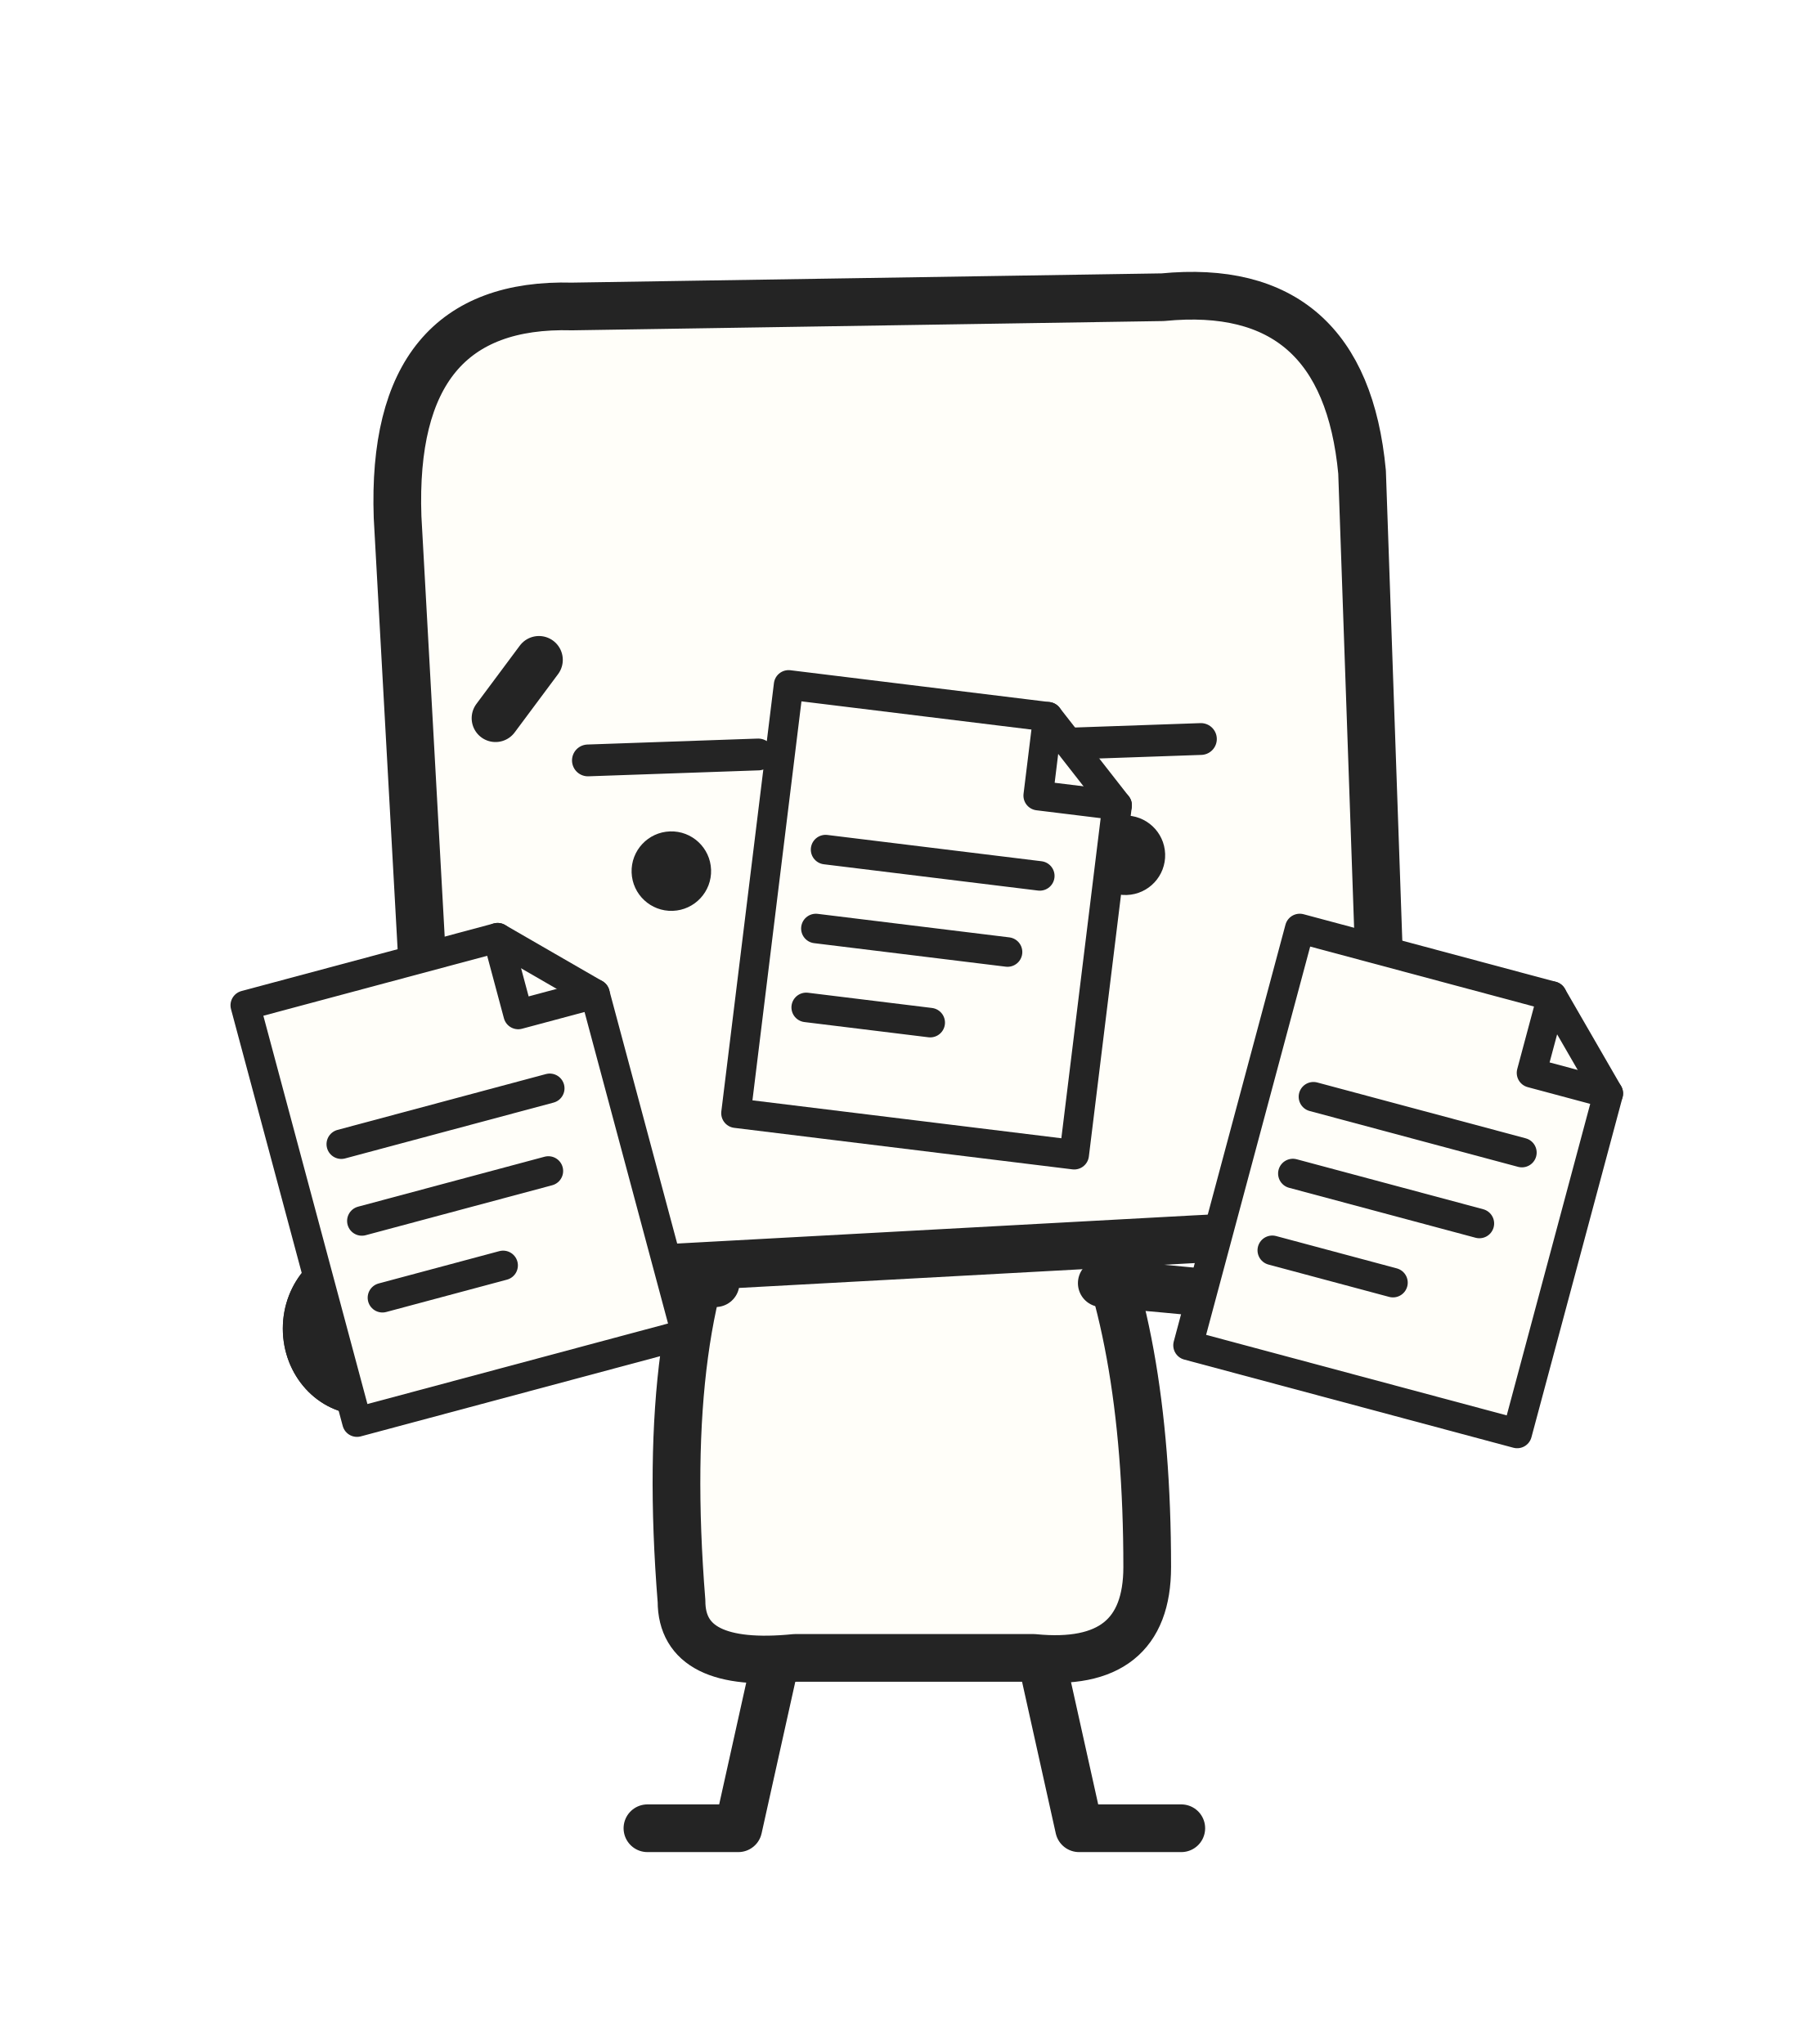
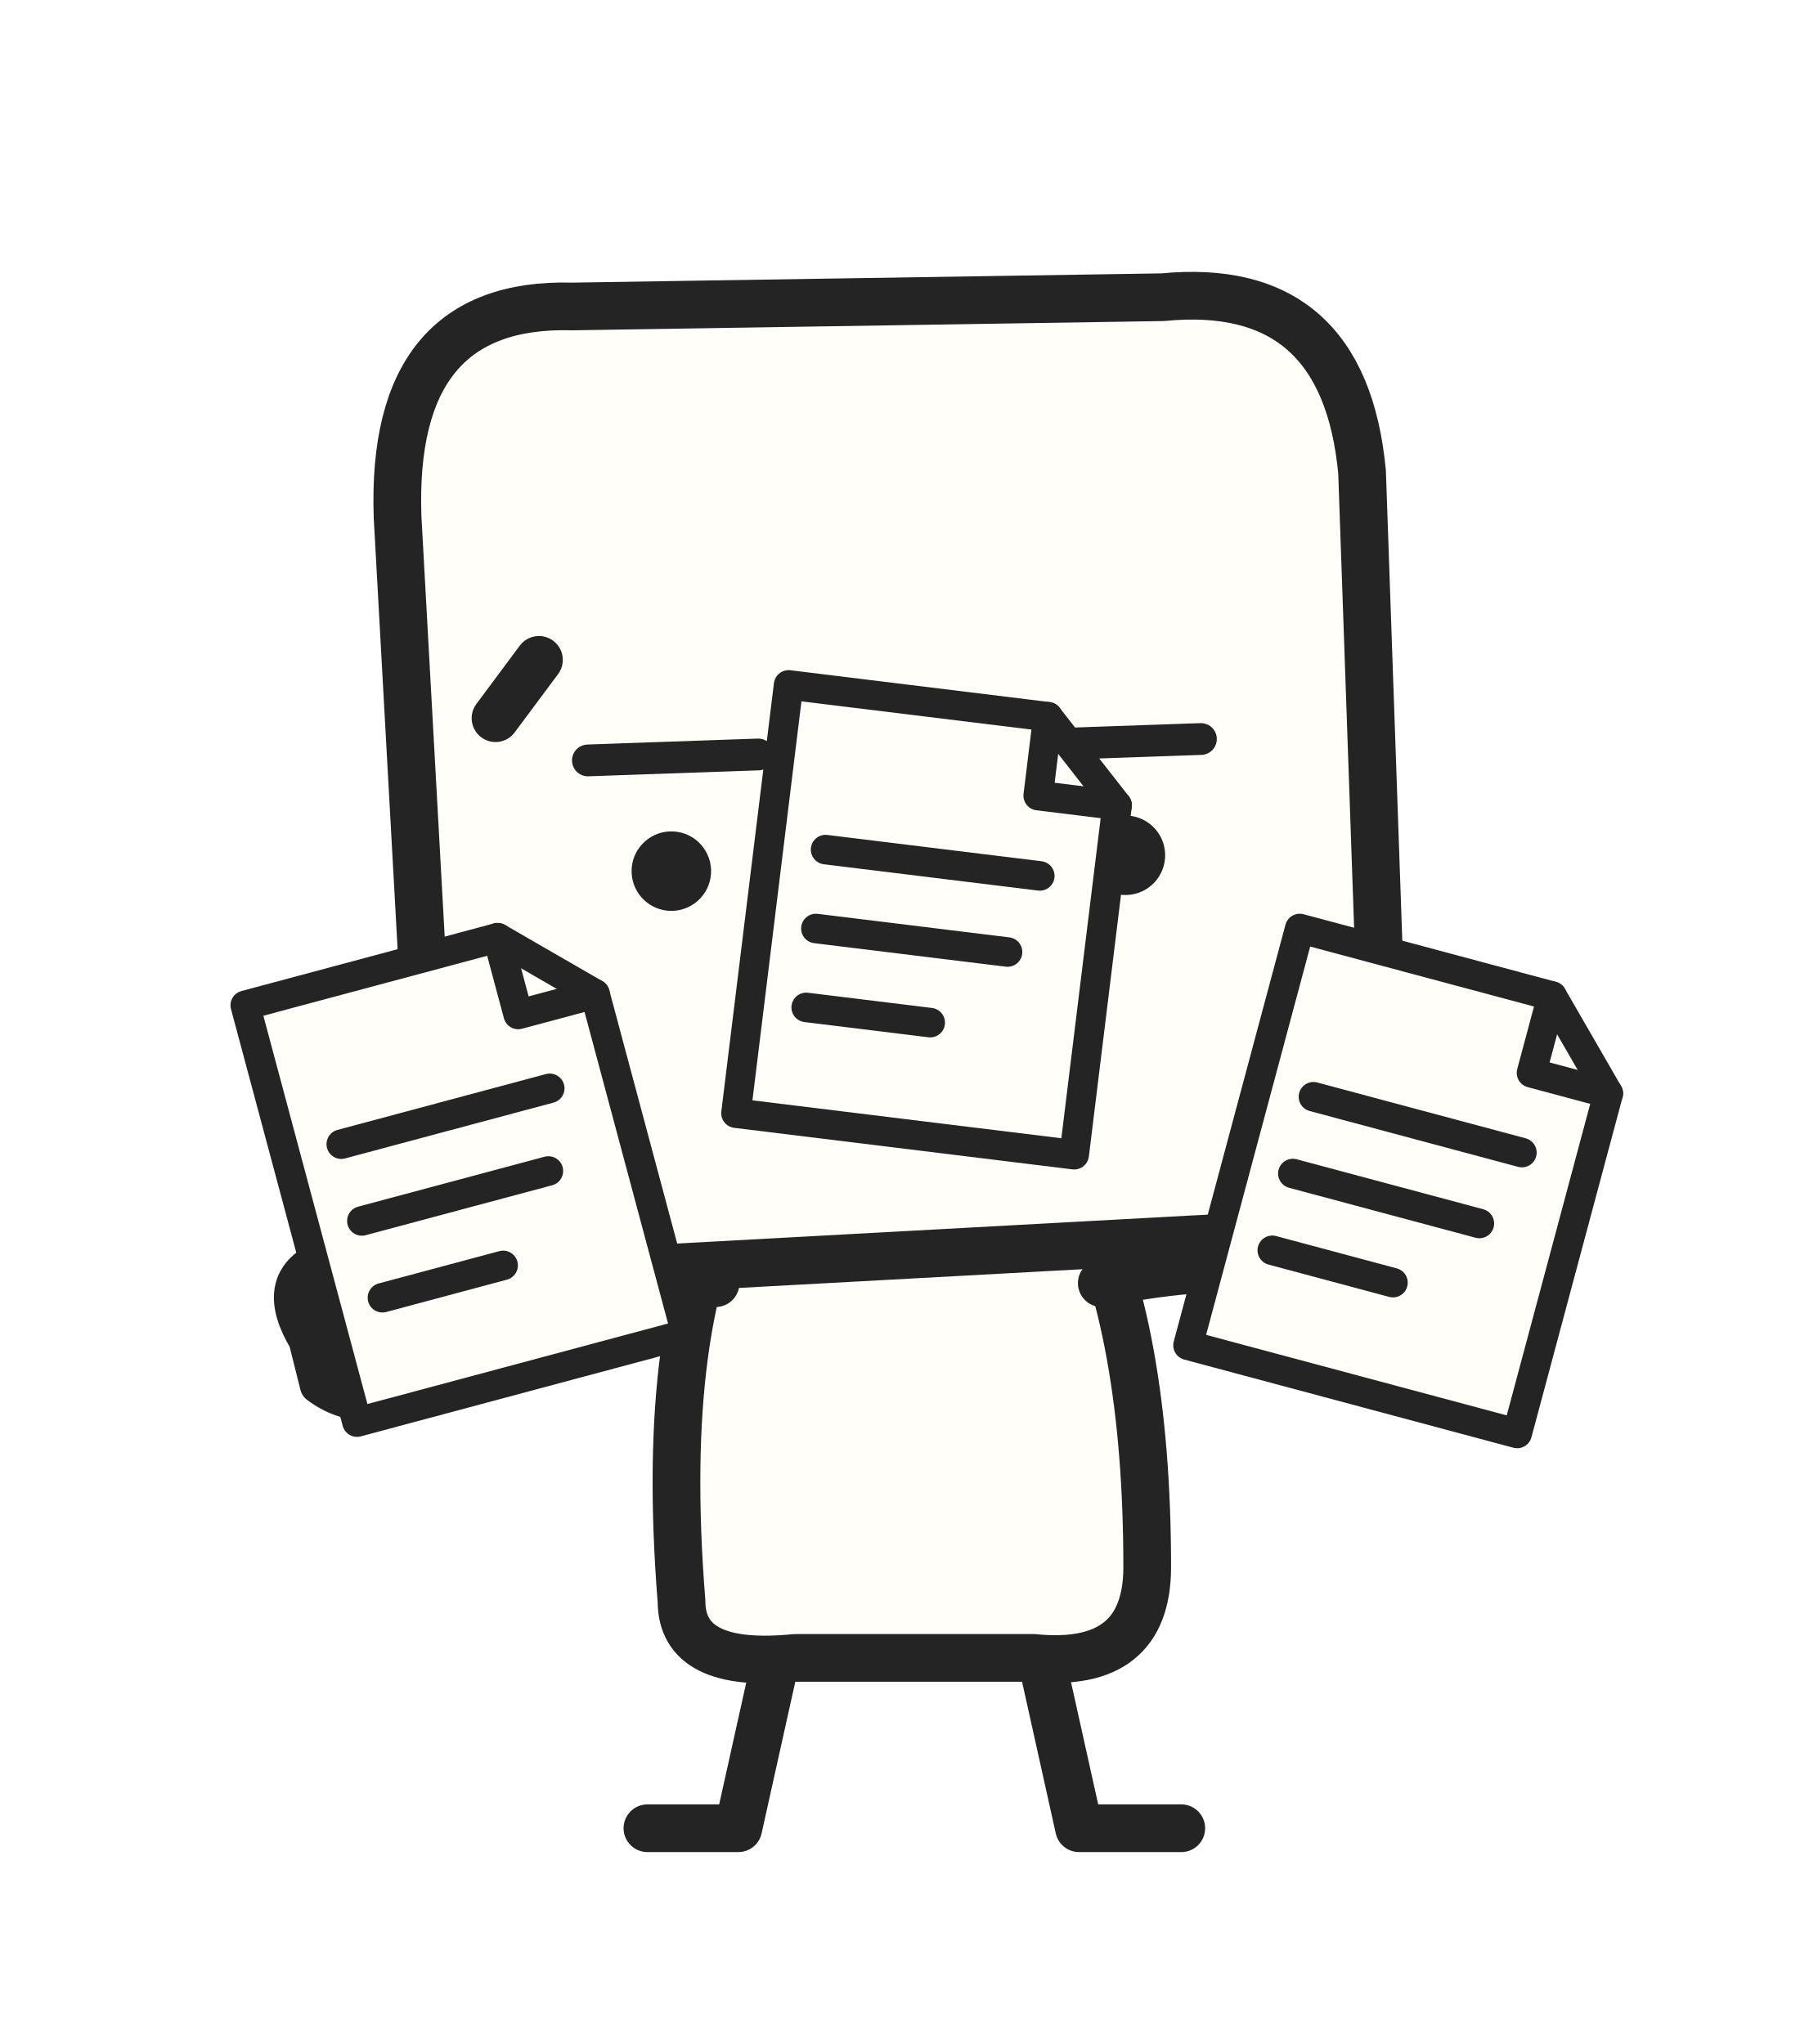
<svg xmlns="http://www.w3.org/2000/svg" viewBox="0 0 160 180" role="img" aria-labelledby="title description">
  <style>.stage-0{opacity:1;animation:beat-0 6s linear infinite}@keyframes beat-0{0%,24.99%{opacity:1}25%,99.99%{opacity:0}100%{opacity:1}}
.stage-1{opacity:0;animation:beat-1 6s linear infinite}@keyframes beat-1{0%,24.99%{opacity:0}25%,49.99%{opacity:1}50%,100%{opacity:0}}
.stage-2{opacity:0;animation:beat-2 6s linear infinite}@keyframes beat-2{0%,49.99%{opacity:0}50%,74.99%{opacity:1}75%,100%{opacity:0}}
.stage-3{opacity:0;animation:beat-3 6s linear infinite}@keyframes beat-3{0%,74.99%{opacity:0}75%,99.99%{opacity:1}100%,100%{opacity:0}}
.code-line-0{animation:code-line-0 6s linear infinite}@keyframes code-line-0{0%{scale:0 1}1%{scale:0 1}7%{scale:1 1}24.99%{scale:1 1}25%{scale:0 1}26%{scale:0 1}32%{scale:1 1}49.99%{scale:1 1}50%{scale:0 1}51%{scale:0 1}57%{scale:1 1}74.99%{scale:1 1}75%{scale:0 1}76%{scale:0 1}82%{scale:1 1}99.99%{scale:1 1}100%{scale:0 1}}
.code-line-1{animation:code-line-1 6s linear infinite}@keyframes code-line-1{0%{scale:0 1}5%{scale:0 1}11%{scale:1 1}24.99%{scale:1 1}25%{scale:0 1}30%{scale:0 1}36%{scale:1 1}49.99%{scale:1 1}50%{scale:0 1}55%{scale:0 1}61%{scale:1 1}74.99%{scale:1 1}75%{scale:0 1}80%{scale:0 1}86%{scale:1 1}99.99%{scale:1 1}100%{scale:0 1}}
.code-line-2{animation:code-line-2 6s linear infinite}@keyframes code-line-2{0%{scale:0 1}9%{scale:0 1}15%{scale:1 1}24.99%{scale:1 1}25%{scale:0 1}34%{scale:0 1}40%{scale:1 1}49.99%{scale:1 1}50%{scale:0 1}59%{scale:0 1}65%{scale:1 1}74.99%{scale:1 1}75%{scale:0 1}84%{scale:0 1}90%{scale:1 1}99.99%{scale:1 1}100%{scale:0 1}}
.code-line-3{animation:code-line-3 6s linear infinite}@keyframes code-line-3{0%{scale:0 1}13%{scale:0 1}19%{scale:1 1}24.99%{scale:1 1}25%{scale:0 1}38%{scale:0 1}44%{scale:1 1}49.99%{scale:1 1}50%{scale:0 1}63%{scale:0 1}69%{scale:1 1}74.99%{scale:1 1}75%{scale:0 1}88%{scale:0 1}94%{scale:1 1}99.99%{scale:1 1}100%{scale:0 1}}
.code-line{transform-box:view-box;transform-origin:60px 133px}
.code-cursor{animation:code-cursor 6s linear infinite}@keyframes code-cursor{0%{translate:0px 0px;opacity:1}3%{translate:10px 0px;opacity:0}6%{translate:27px 0px;opacity:1}7%{translate:0px 4px;opacity:0}10%{translate:12px 4px;opacity:1}13%{translate:25px 4px;opacity:0}14%{translate:0px 8px;opacity:1}17%{translate:16px 8px;opacity:0}20%{translate:31px 8px;opacity:1}21%{translate:0px 12px;opacity:0}24.99%{translate:27px 12px;opacity:1}25%{translate:0px 0px;opacity:1}28%{translate:10px 0px;opacity:0}31%{translate:27px 0px;opacity:1}32%{translate:0px 4px;opacity:0}35%{translate:12px 4px;opacity:1}38%{translate:25px 4px;opacity:0}39%{translate:0px 8px;opacity:1}42%{translate:16px 8px;opacity:0}45%{translate:31px 8px;opacity:1}46%{translate:0px 12px;opacity:0}49.99%{translate:27px 12px;opacity:1}50%{translate:0px 0px;opacity:1}53%{translate:10px 0px;opacity:0}56%{translate:27px 0px;opacity:1}57%{translate:0px 4px;opacity:0}60%{translate:12px 4px;opacity:1}63%{translate:25px 4px;opacity:0}64%{translate:0px 8px;opacity:1}67%{translate:16px 8px;opacity:0}70%{translate:31px 8px;opacity:1}71%{translate:0px 12px;opacity:0}74.99%{translate:27px 12px;opacity:1}75%{translate:0px 0px;opacity:1}78%{translate:10px 0px;opacity:0}81%{translate:27px 0px;opacity:1}82%{translate:0px 4px;opacity:0}85%{translate:12px 4px;opacity:1}88%{translate:25px 4px;opacity:0}89%{translate:0px 8px;opacity:1}92%{translate:16px 8px;opacity:0}95%{translate:31px 8px;opacity:1}96%{translate:0px 12px;opacity:0}99.99%{translate:27px 12px;opacity:1}100%{translate:0 0;opacity:1}}
.actor,.limb,.prop,.accent,.eyes{transform-box:view-box}
.actor{transform-origin:80px 150px;animation:act 6s ease-in-out infinite}
.prop{transform-origin:80px 136px;animation:prop-act 6s ease-in-out infinite}
.accent{animation:accent-act 6s ease-in-out infinite}
.eyes{transform-origin:80px 80px;animation:blink 6s linear infinite}
.pose-type .limb{animation:typing 6s linear infinite}.pose-type .limb-1{animation-name:typing-right}
.pose-kick .limb,.pose-flail .limb{animation:fuss 6s ease-in-out infinite}
@keyframes act{0%,25%,50%,75%,100%{translate:0 0}10%,35%,60%,85%{translate:0 -2px}20%,45%,70%,95%{translate:0 1px}}
@keyframes prop-act{0%,25%,50%,75%,100%{translate:0 0}12%,37%,62%,87%{translate:0 -2px}22%,47%,72%,97%{translate:1px 1px}}
@keyframes accent-act{0%,25%,50%,75%,100%{opacity:.7}8%,33%,58%,83%{opacity:1}18%,43%,68%,93%{opacity:.6}}
@keyframes blink{0%,18%,21%,43%,46%,68%,71%,93%,96%,100%{scale:1 1}19%,20%,44%,45%,69%,70%,94%,95%{scale:1 .12}}
@keyframes typing{0%,4%,8%,12%,16%,20%,25%,29%,33%,37%,41%,45%,50%,54%,58%,62%,66%,70%,75%,79%,83%,87%,91%,95%,100%{translate:0 0}2%,6%,10%,14%,18%,22%,27%,31%,35%,39%,43%,47%,52%,56%,60%,64%,68%,72%,77%,81%,85%,89%,93%,97%{translate:0 2px}}
@keyframes typing-right{0%,4%,8%,12%,16%,20%,25%,29%,33%,37%,41%,45%,50%,54%,58%,62%,66%,70%,75%,79%,83%,87%,91%,95%,100%{translate:0 2px}2%,6%,10%,14%,18%,22%,27%,31%,35%,39%,43%,47%,52%,56%,60%,64%,68%,72%,77%,81%,85%,89%,93%,97%{translate:0 0}}
@keyframes fuss{0%,8%,16%,25%,33%,41%,50%,58%,66%,75%,83%,91%,100%{translate:-2px 0}4%,12%,20%,29%,37%,45%,54%,62%,70%,79%,87%,95%{translate:2px -2px}}
.pose-step,.pose-side-step{animation:walking 6s linear infinite}
.pose-held,.pose-kick{transform-origin:80px 35px;animation:dangle 6s ease-in-out infinite}
.pose-flail{animation:panic 6s linear infinite}
.pose-wave .limb-1,.pose-juggle .limb{transform-origin:97px 115px;animation:waving 6s ease-in-out infinite}
.prop-broom{animation:sweeping 6s ease-in-out infinite}
.prop-papers .flying-paper{animation:paperflight 6s ease-in-out infinite}
.thrown-item{transform-box:view-box;transform-origin:80px 130px;animation:throwing 6s linear infinite}
.thrown-paper{transform-origin:31px 115px}.thrown-cup{transform-origin:129px 114px;animation-name:throw-cup}.thrown-keyboard{transform-origin:75px 138px;animation-name:throw-keyboard}
@keyframes walking{0%,12%,25%,37%,50%,62%,75%,87%,100%{translate:-4px 0;rotate:-3deg}6%,18%,31%,43%,56%,68%,81%,93%{translate:4px -6px;rotate:3deg}}
@keyframes dangle{0%,25%,50%,75%,100%{rotate:-8deg;translate:0 0}12%,37%,62%,87%{rotate:8deg;translate:0 2px}}
@keyframes panic{0%,8%,16%,25%,33%,41%,50%,58%,66%,75%,83%,91%,100%{translate:-3px 0;rotate:-4deg}4%,12%,20%,29%,37%,45%,54%,62%,70%,79%,87%,95%{translate:3px -6px;rotate:4deg}}
@keyframes waving{0%,25%,50%,75%,100%{rotate:-8deg}8%,33%,58%,83%{rotate:7deg}16%,41%,66%,91%{rotate:-4deg}}
@keyframes sweeping{0%,25%,50%,75%,100%{rotate:-9deg;translate:-4px 0}12%,37%,62%,87%{rotate:6deg;translate:3px 0}}
@keyframes paperflight{0%,25%,50%,75%,100%{translate:0 3px;rotate:-5deg}12%,37%,62%,87%{translate:0 -9px;rotate:5deg}}
@keyframes throwing{0%,49.99%{translate:29px 6px;rotate:0deg}50%{translate:29px 6px;rotate:0deg}55%{translate:9px -31px;rotate:-30deg}61%{translate:0 -14px;rotate:-75deg}68%{translate:6px 23px;rotate:-100deg}71%{translate:4px 14px;rotate:-105deg}74.99%,100%{translate:5px 23px;rotate:-110deg}}
@keyframes throw-cup{0%,49.99%,50%{translate:-29px 9px;rotate:0deg}55%{translate:-7px -27px;rotate:24deg}61%{translate:0 -13px;rotate:60deg}68%{translate:-7px 24px;rotate:83deg}71%{translate:-7px 15px;rotate:86deg}74.99%,100%{translate:-7px 24px;rotate:90deg}}
@keyframes throw-keyboard{0%,49.99%,50%{translate:0 0;rotate:0deg}55%{translate:0 -36px;rotate:13deg}61%{translate:4px -18px;rotate:22deg}68%{translate:4px 18px;rotate:30deg}71%{translate:4px 7px;rotate:32deg}74.99%,100%{translate:4px 18px;rotate:34deg}}
.typing-hand{transform-box:view-box;animation:typing 6s linear infinite}.typing-hand-1{animation-name:typing-right}
.typing-style-1 .typing-hand{animation-name:slow-typing}.typing-style-1 .typing-hand-1{animation-name:slow-typing-right}
.typing-style-2 .typing-hand{animation-name:hard-typing}.typing-style-2 .typing-hand-1{animation-name:hard-typing-right}
.typing-key{animation:keypress 6s linear infinite}.typing-key.key-1{animation-name:keypress-right}
.typing-style-1 .typing-key{animation-name:slow-keypress}.typing-style-1 .typing-key.key-1{animation-name:slow-keypress-right}
.typing-style-2 .typing-key{animation-name:hard-keypress}.typing-style-2 .typing-key.key-1{animation-name:hard-keypress-right}
@keyframes slow-typing{0%,8%,16%,25%,33%,41%,50%,58%,66%,75%,83%,91%,100%{translate:0 -2px}4%,12%,20%,29%,37%,45%,54%,62%,70%,79%,87%,95%{translate:0 1px}}
@keyframes slow-typing-right{0%,8%,16%,25%,33%,41%,50%,58%,66%,75%,83%,91%,100%{translate:0 1px}4%,12%,20%,29%,37%,45%,54%,62%,70%,79%,87%,95%{translate:0 -2px}}
@keyframes hard-typing{0%,3%,6%,9%,12%,15%,18%,21%,25%,28%,31%,34%,37%,40%,43%,46%,50%,53%,56%,59%,62%,65%,68%,71%,75%,78%,81%,84%,87%,90%,93%,96%,100%{translate:0 -2px}1.5%,4.5%,7.5%,10.5%,13.5%,16.5%,19.5%,22.5%,26.5%,29.5%,32.5%,35.5%,38.5%,41.5%,44.5%,47.5%,51.5%,54.5%,57.5%,60.5%,63.5%,66.5%,69.5%,72.5%,76.5%,79.5%,82.5%,85.5%,88.5%,91.5%,94.5%,97.5%{translate:0 1px}}
@keyframes hard-typing-right{0%,3%,6%,9%,12%,15%,18%,21%,25%,28%,31%,34%,37%,40%,43%,46%,50%,53%,56%,59%,62%,65%,68%,71%,75%,78%,81%,84%,87%,90%,93%,96%,100%{translate:0 1px}1.5%,4.5%,7.5%,10.5%,13.5%,16.5%,19.5%,22.5%,26.5%,29.5%,32.5%,35.5%,38.5%,41.5%,44.5%,47.5%,51.5%,54.5%,57.5%,60.5%,63.5%,66.5%,69.5%,72.5%,76.5%,79.5%,82.5%,85.5%,88.5%,91.5%,94.5%,97.5%{translate:0 -2px}}
@keyframes slow-keypress{0%,8%,16%,25%,33%,41%,50%,58%,66%,75%,83%,91%,100%{fill:#fffef9}4%,12%,20%,29%,37%,45%,54%,62%,70%,79%,87%,95%{fill:#aaa}}
@keyframes slow-keypress-right{0%,8%,16%,25%,33%,41%,50%,58%,66%,75%,83%,91%,100%{fill:#aaa}4%,12%,20%,29%,37%,45%,54%,62%,70%,79%,87%,95%{fill:#fffef9}}
@keyframes hard-keypress{0%,3%,6%,9%,12%,15%,18%,21%,25%,28%,31%,34%,37%,40%,43%,46%,50%,53%,56%,59%,62%,65%,68%,71%,75%,78%,81%,84%,87%,90%,93%,96%,100%{fill:#fffef9}1.5%,4.5%,7.5%,10.5%,13.5%,16.5%,19.5%,22.5%,26.5%,29.5%,32.5%,35.5%,38.5%,41.5%,44.5%,47.5%,51.5%,54.5%,57.5%,60.5%,63.5%,66.5%,69.5%,72.5%,76.5%,79.5%,82.5%,85.5%,88.5%,91.5%,94.5%,97.5%{fill:#aaa}}
@keyframes hard-keypress-right{0%,3%,6%,9%,12%,15%,18%,21%,25%,28%,31%,34%,37%,40%,43%,46%,50%,53%,56%,59%,62%,65%,68%,71%,75%,78%,81%,84%,87%,90%,93%,96%,100%{fill:#aaa}1.5%,4.5%,7.5%,10.5%,13.5%,16.5%,19.5%,22.5%,26.5%,29.5%,32.5%,35.5%,38.5%,41.5%,44.5%,47.5%,51.5%,54.5%,57.5%,60.5%,63.5%,66.5%,69.5%,72.5%,76.5%,79.5%,82.5%,85.5%,88.5%,91.5%,94.5%,97.5%{fill:#fffef9}}
@keyframes keypress{0%,4%,8%,12%,16%,20%,25%,29%,33%,37%,41%,45%,50%,54%,58%,62%,66%,70%,75%,79%,83%,87%,91%,95%,100%{fill:#fffef9}2%,6%,10%,14%,18%,22%,27%,31%,35%,39%,43%,47%,52%,56%,60%,64%,68%,72%,77%,81%,85%,89%,93%,97%{fill:#aaa}}
@keyframes keypress-right{0%,4%,8%,12%,16%,20%,25%,29%,33%,37%,41%,45%,50%,54%,58%,62%,66%,70%,75%,79%,83%,87%,91%,95%,100%{fill:#aaa}2%,6%,10%,14%,18%,22%,27%,31%,35%,39%,43%,47%,52%,56%,60%,64%,68%,72%,77%,81%,85%,89%,93%,97%{fill:#fffef9}}
+ .pose-juggle .limb-0{transform-origin:63px 115px;animation:juggle-left 6s ease-in-out infinite}
+ .pose-juggle .limb-1{transform-origin:97px 115px;animation:juggle-right 6s ease-in-out infinite;animation-delay:-1s}
+ .prop-papers .flying-paper{transform-box:view-box}
+ .prop-papers .paper-1{animation-delay:-.5s}
+ .prop-papers .paper-2{animation-delay:-1s}
+ @keyframes juggle-left{0%,25%,50%,75%,100%{rotate:-7deg}12%,37%,62%,87%{rotate:5deg}}
+ @keyframes juggle-right{0%,25%,50%,75%,100%{rotate:7deg}12%,37%,62%,87%{rotate:-5deg}}
@media(prefers-reduced-motion:reduce){*{animation:none!important}.stage{opacity:0}.stage-0{opacity:1}}
</style>
  <g fill="#fffef9" stroke="#242424" stroke-width="4.2" stroke-linejoin="round" stroke-linecap="round" id="body-js">
    <g class="stage stage-0" aria-label="准备">
      <g class="actor pose-juggle" transform="translate(0 -2)">
        <path d="M69 145 L65 163 L57 163 M91 145 L95 163 L104 163" fill="none" />
        <path d="M65 106 Q58 118 60 143 Q60 149 70 148 L91 148 Q101 149 101 140 Q101 119 95 107 Z" />
-         <g class="limb limb-0">
-           <path d="M63 115 Q39.5 117 32 119" fill="none" />
-           <ellipse cx="32" cy="119" rx="5" ry="5.5" />
-         </g>
-         <g class="limb limb-1">
-           <path d="M97 115 Q120.5 117 128 119" fill="none" />
-           <ellipse cx="128" cy="119" rx="5" ry="5.5" />
-         </g>
        <g class="head-pose" transform=" rotate(-2 80 104)">
          <path d="M53 28 Q37 27 37 46 L38 95 Q37 113 54 113 L105 112 Q123 112 122 94 L122 45 Q121 28 105 29 Z" />
          <g id="eyes-js" class="eyes">
            <circle cx="60" cy="78" r="3.5" fill="#242424" stroke="none" />
            <circle cx="100" cy="78" r="3.5" fill="#242424" stroke="none" />
          </g>
          <g stroke-width="2.8">
            <path d="M53 68 H68 M92 68 H107" fill="none" />
          </g>
          <g stroke-width="3">
            <path d="M76 101 H84" fill="none" />
          </g>
          <path d="M45 64 L49 59" fill="none" />
        </g>
-         <ellipse cx="32" cy="119" rx="5" ry="5.5" />
-         <ellipse cx="128" cy="119" rx="5" ry="5.5" />
+         <g class="limb limb-0">
+           <path d="M63 115 Q45 111 32 119" fill="none" />
+           <g class="juggle-hand" transform="translate(32 119) scale(1 1)" stroke-width="3.2">
+             <path d="M-5 1 Q-8 -4 -4 -6 Q-1 -7 0 -3 Q3 -6 6 -3 Q9 1 5 5 Q0 8 -4 5 Z" />
+             <g stroke-width="1.6">
+               <path d="M-2 2 Q1 0 4 2" fill="none" />
+             </g>
+           </g>
+         </g>
+         <g class="limb limb-1">
+           <path d="M97 115 Q116 111 128 119" fill="none" />
+           <g class="juggle-hand" transform="translate(128 119) scale(-1 1)" stroke-width="3.2">
+             <path d="M-5 1 Q-8 -4 -4 -6 Q-1 -7 0 -3 Q3 -6 6 -3 Q9 1 5 5 Q0 8 -4 5 Z" />
+             <g stroke-width="1.6">
+               <path d="M-2 2 Q1 0 4 2" fill="none" />
+             </g>
+           </g>
+         </g>
      </g>
      <g class="prop prop-papers" transform="  rotate(0 80 136)">
-         <g class="flying-paper" transform="rotate(-15 41 103)" stroke-width="2.6">
-           <path d="M26 84 H49 L56 91 V122 H26 Z" />
-           <path d="M49 84 V91 H56 M31 98 H50 M31 105 H48 M31 112 H42" fill="none" />
-         </g>
-         <g class="flying-paper" transform="rotate(7 82 81)" stroke-width="2.6">
-           <path d="M67 62 H90 L97 69 V100 H67 Z" />
-           <path d="M90 62 V69 H97 M72 76 H91 M72 83 H89 M72 90 H83" fill="none" />
-         </g>
-         <g class="flying-paper" transform="rotate(15 124 104)" stroke-width="2.6">
-           <path d="M109 85 H132 L139 92 V123 H109 Z" />
-           <path d="M132 85 V92 H139 M114 99 H133 M114 106 H131 M114 113 H125" fill="none" />
+         <g class="flying-paper paper-0" style="transform-origin:41px 103px" stroke-width="2.6">
+           <g transform="rotate(-15 41 103)">
+             <path d="M26 84 H49 L56 91 V122 H26 Z" />
+             <path d="M49 84 V91 H56 M31 98 H50 M31 105 H48 M31 112 H42" fill="none" />
+           </g>
+         </g>
+         <g class="flying-paper paper-1" style="transform-origin:82px 81px" stroke-width="2.6">
+           <g transform="rotate(7 82 81)">
+             <path d="M67 62 H90 L97 69 V100 H67 Z" />
+             <path d="M90 62 V69 H97 M72 76 H91 M72 83 H89 M72 90 H83" fill="none" />
+           </g>
+         </g>
+         <g class="flying-paper paper-2" style="transform-origin:124px 104px" stroke-width="2.6">
+           <g transform="rotate(15 124 104)">
+             <path d="M109 85 H132 L139 92 V123 H109 Z" />
+             <path d="M132 85 V92 H139 M114 99 H133 M114 106 H131 M114 113 H125" fill="none" />
+           </g>
        </g>
      </g>
      <g class="accent accent-one" stroke-width="2.6" />
    </g>
    <g class="stage stage-1" aria-label="努力">
      <g class="actor pose-juggle" transform="translate(0 -2)">
        <path d="M69 145 L65 163 L57 163 M91 145 L95 163 L104 163" fill="none" />
        <path d="M65 106 Q58 118 60 143 Q60 149 70 148 L91 148 Q101 149 101 140 Q101 119 95 107 Z" />
-         <g class="limb limb-0">
-           <path d="M63 115 Q39.5 117 32 119" fill="none" />
-           <ellipse cx="32" cy="119" rx="5" ry="5.5" />
-         </g>
-         <g class="limb limb-1">
-           <path d="M97 115 Q120.5 117 128 119" fill="none" />
-           <ellipse cx="128" cy="119" rx="5" ry="5.5" />
-         </g>
        <g class="head-pose" transform=" rotate(0 80 104)">
          <path d="M53 28 Q37 27 37 46 L38 95 Q37 113 54 113 L105 112 Q123 112 122 94 L122 45 Q121 28 105 29 Z" />
          <g class="eyes">
            <circle cx="60" cy="78" r="3.5" fill="#242424" stroke="none" />
            <circle cx="100" cy="78" r="3.5" fill="#242424" stroke="none" />
          </g>
          <g stroke-width="2.8">
            <path d="M51 66 L69 72 M91 72 L109 66" fill="none" />
          </g>
          <g stroke-width="3">
            <path d="M73 102 L79 99 L86 102" fill="none" />
          </g>
          <path d="M45 64 L49 59" fill="none" />
        </g>
-         <ellipse cx="32" cy="119" rx="5" ry="5.5" />
-         <ellipse cx="128" cy="119" rx="5" ry="5.5" />
+         <g class="limb limb-0">
+           <path d="M63 115 Q45 111 32 119" fill="none" />
+           <g class="juggle-hand" transform="translate(32 119) scale(1 1)" stroke-width="3.2">
+             <path d="M-5 1 Q-8 -4 -4 -6 Q-1 -7 0 -3 Q3 -6 6 -3 Q9 1 5 5 Q0 8 -4 5 Z" />
+             <g stroke-width="1.6">
+               <path d="M-2 2 Q1 0 4 2" fill="none" />
+             </g>
+           </g>
+         </g>
+         <g class="limb limb-1">
+           <path d="M97 115 Q116 111 128 119" fill="none" />
+           <g class="juggle-hand" transform="translate(128 119) scale(-1 1)" stroke-width="3.2">
+             <path d="M-5 1 Q-8 -4 -4 -6 Q-1 -7 0 -3 Q3 -6 6 -3 Q9 1 5 5 Q0 8 -4 5 Z" />
+             <g stroke-width="1.6">
+               <path d="M-2 2 Q1 0 4 2" fill="none" />
+             </g>
+           </g>
+         </g>
      </g>
      <g class="prop prop-papers" transform="  rotate(0 80 136)">
-         <g class="flying-paper" transform="rotate(-15 41 103)" stroke-width="2.6">
-           <path d="M26 84 H49 L56 91 V122 H26 Z" />
-           <path d="M49 84 V91 H56 M31 98 H50 M31 105 H48 M31 112 H42" fill="none" />
-         </g>
-         <g class="flying-paper" transform="rotate(7 82 81)" stroke-width="2.6">
-           <path d="M67 62 H90 L97 69 V100 H67 Z" />
-           <path d="M90 62 V69 H97 M72 76 H91 M72 83 H89 M72 90 H83" fill="none" />
-         </g>
-         <g class="flying-paper" transform="rotate(15 124 104)" stroke-width="2.6">
-           <path d="M109 85 H132 L139 92 V123 H109 Z" />
-           <path d="M132 85 V92 H139 M114 99 H133 M114 106 H131 M114 113 H125" fill="none" />
+         <g class="flying-paper paper-0" style="transform-origin:41px 103px" stroke-width="2.6">
+           <g transform="rotate(-15 41 103)">
+             <path d="M26 84 H49 L56 91 V122 H26 Z" />
+             <path d="M49 84 V91 H56 M31 98 H50 M31 105 H48 M31 112 H42" fill="none" />
+           </g>
+         </g>
+         <g class="flying-paper paper-1" style="transform-origin:82px 81px" stroke-width="2.6">
+           <g transform="rotate(7 82 81)">
+             <path d="M67 62 H90 L97 69 V100 H67 Z" />
+             <path d="M90 62 V69 H97 M72 76 H91 M72 83 H89 M72 90 H83" fill="none" />
+           </g>
+         </g>
+         <g class="flying-paper paper-2" style="transform-origin:124px 104px" stroke-width="2.6">
+           <g transform="rotate(15 124 104)">
+             <path d="M109 85 H132 L139 92 V123 H109 Z" />
+             <path d="M132 85 V92 H139 M114 99 H133 M114 106 H131 M114 113 H125" fill="none" />
+           </g>
        </g>
      </g>
      <g class="accent accent-two" stroke-width="2.6" />
    </g>
    <g class="stage stage-2" aria-label="意外">
      <g class="actor pose-juggle" transform="translate(0 -2)">
        <path d="M69 145 L65 163 L57 163 M91 145 L95 163 L104 163" fill="none" />
        <path d="M65 106 Q58 118 60 143 Q60 149 70 148 L91 148 Q101 149 101 140 Q101 119 95 107 Z" />
-         <g class="limb limb-0">
-           <path d="M63 115 Q39.5 117 32 119" fill="none" />
-           <ellipse cx="32" cy="119" rx="5" ry="5.5" />
-         </g>
-         <g class="limb limb-1">
-           <path d="M97 115 Q120.5 117 128 119" fill="none" />
-           <ellipse cx="128" cy="119" rx="5" ry="5.5" />
-         </g>
        <g class="head-pose" transform=" rotate(2 80 104)">
          <path d="M53 28 Q37 27 37 46 L38 95 Q37 113 54 113 L105 112 Q123 112 122 94 L122 45 Q121 28 105 29 Z" />
          <g class="eyes">
            <circle cx="60" cy="78" r="3.5" fill="#242424" stroke="none" />
            <circle cx="100" cy="78" r="3.5" fill="#242424" stroke="none" />
          </g>
          <g stroke-width="2.8">
            <path d="M52 69 L67 64 M94 64 L108 69" fill="none" />
          </g>
          <g stroke-width="3">
            <path d="M73 103 Q80 96 87 103" fill="none" />
          </g>
          <path d="M45 64 L49 59" fill="none" />
          <path d="M119 84 Q130 97 123 99 Q116 99 119 84 Z" stroke-width="2.3" />
        </g>
-         <ellipse cx="32" cy="119" rx="5" ry="5.5" />
-         <ellipse cx="128" cy="119" rx="5" ry="5.5" />
+         <g class="limb limb-0">
+           <path d="M63 115 Q45 111 32 119" fill="none" />
+           <g class="juggle-hand" transform="translate(32 119) scale(1 1)" stroke-width="3.2">
+             <path d="M-5 1 Q-8 -4 -4 -6 Q-1 -7 0 -3 Q3 -6 6 -3 Q9 1 5 5 Q0 8 -4 5 Z" />
+             <g stroke-width="1.6">
+               <path d="M-2 2 Q1 0 4 2" fill="none" />
+             </g>
+           </g>
+         </g>
+         <g class="limb limb-1">
+           <path d="M97 115 Q116 111 128 119" fill="none" />
+           <g class="juggle-hand" transform="translate(128 119) scale(-1 1)" stroke-width="3.2">
+             <path d="M-5 1 Q-8 -4 -4 -6 Q-1 -7 0 -3 Q3 -6 6 -3 Q9 1 5 5 Q0 8 -4 5 Z" />
+             <g stroke-width="1.6">
+               <path d="M-2 2 Q1 0 4 2" fill="none" />
+             </g>
+           </g>
+         </g>
      </g>
      <g class="prop prop-papers" transform="  rotate(0 80 136)">
-         <g class="flying-paper" transform="rotate(-15 41 103)" stroke-width="2.6">
-           <path d="M26 84 H49 L56 91 V122 H26 Z" />
-           <path d="M49 84 V91 H56 M31 98 H50 M31 105 H48 M31 112 H42" fill="none" />
-         </g>
-         <g class="flying-paper" transform="rotate(7 82 81)" stroke-width="2.6">
-           <path d="M67 62 H90 L97 69 V100 H67 Z" />
-           <path d="M90 62 V69 H97 M72 76 H91 M72 83 H89 M72 90 H83" fill="none" />
-         </g>
-         <g class="flying-paper" transform="rotate(15 124 104)" stroke-width="2.6">
-           <path d="M109 85 H132 L139 92 V123 H109 Z" />
-           <path d="M132 85 V92 H139 M114 99 H133 M114 106 H131 M114 113 H125" fill="none" />
+         <g class="flying-paper paper-0" style="transform-origin:41px 103px" stroke-width="2.6">
+           <g transform="rotate(-15 41 103)">
+             <path d="M26 84 H49 L56 91 V122 H26 Z" />
+             <path d="M49 84 V91 H56 M31 98 H50 M31 105 H48 M31 112 H42" fill="none" />
+           </g>
+         </g>
+         <g class="flying-paper paper-1" style="transform-origin:82px 81px" stroke-width="2.6">
+           <g transform="rotate(7 82 81)">
+             <path d="M67 62 H90 L97 69 V100 H67 Z" />
+             <path d="M90 62 V69 H97 M72 76 H91 M72 83 H89 M72 90 H83" fill="none" />
+           </g>
+         </g>
+         <g class="flying-paper paper-2" style="transform-origin:124px 104px" stroke-width="2.6">
+           <g transform="rotate(15 124 104)">
+             <path d="M109 85 H132 L139 92 V123 H109 Z" />
+             <path d="M132 85 V92 H139 M114 99 H133 M114 106 H131 M114 113 H125" fill="none" />
+           </g>
        </g>
      </g>
      <g class="accent accent-three" stroke-width="2.6" />
    </g>
    <g class="stage stage-3" aria-label="收场">
      <g class="actor pose-juggle" transform="translate(0 -2)">
        <path d="M69 145 L65 163 L57 163 M91 145 L95 163 L104 163" fill="none" />
        <path d="M65 106 Q58 118 60 143 Q60 149 70 148 L91 148 Q101 149 101 140 Q101 119 95 107 Z" />
-         <g class="limb limb-0">
-           <path d="M63 115 Q39.5 117 32 119" fill="none" />
-           <ellipse cx="32" cy="119" rx="5" ry="5.5" />
-         </g>
-         <g class="limb limb-1">
-           <path d="M97 115 Q120.5 117 128 119" fill="none" />
-           <ellipse cx="128" cy="119" rx="5" ry="5.5" />
-         </g>
        <g class="head-pose" transform=" rotate(-1 80 104)">
          <path d="M53 28 Q37 27 37 46 L38 95 Q37 113 54 113 L105 112 Q123 112 122 94 L122 45 Q121 28 105 29 Z" />
          <g class="eyes">
            <circle cx="60" cy="78" r="3.5" fill="#242424" stroke="none" />
            <circle cx="100" cy="78" r="3.5" fill="#242424" stroke="none" />
          </g>
          <g stroke-width="2.8">
            <path d="M53 68 H68 M92 68 H107" fill="none" />
          </g>
          <g stroke-width="3">
            <path d="M76 101 H84" fill="none" />
          </g>
          <path d="M45 64 L49 59" fill="none" />
        </g>
-         <ellipse cx="32" cy="119" rx="5" ry="5.5" />
-         <ellipse cx="128" cy="119" rx="5" ry="5.5" />
+         <g class="limb limb-0">
+           <path d="M63 115 Q45 111 32 119" fill="none" />
+           <g class="juggle-hand" transform="translate(32 119) scale(1 1)" stroke-width="3.2">
+             <path d="M-5 1 Q-8 -4 -4 -6 Q-1 -7 0 -3 Q3 -6 6 -3 Q9 1 5 5 Q0 8 -4 5 Z" />
+             <g stroke-width="1.6">
+               <path d="M-2 2 Q1 0 4 2" fill="none" />
+             </g>
+           </g>
+         </g>
+         <g class="limb limb-1">
+           <path d="M97 115 Q116 111 128 119" fill="none" />
+           <g class="juggle-hand" transform="translate(128 119) scale(-1 1)" stroke-width="3.2">
+             <path d="M-5 1 Q-8 -4 -4 -6 Q-1 -7 0 -3 Q3 -6 6 -3 Q9 1 5 5 Q0 8 -4 5 Z" />
+             <g stroke-width="1.6">
+               <path d="M-2 2 Q1 0 4 2" fill="none" />
+             </g>
+           </g>
+         </g>
      </g>
      <g class="prop prop-papers" transform="  rotate(0 80 136)">
-         <g class="flying-paper" transform="rotate(-15 41 103)" stroke-width="2.6">
-           <path d="M26 84 H49 L56 91 V122 H26 Z" />
-           <path d="M49 84 V91 H56 M31 98 H50 M31 105 H48 M31 112 H42" fill="none" />
-         </g>
-         <g class="flying-paper" transform="rotate(7 82 81)" stroke-width="2.6">
-           <path d="M67 62 H90 L97 69 V100 H67 Z" />
-           <path d="M90 62 V69 H97 M72 76 H91 M72 83 H89 M72 90 H83" fill="none" />
-         </g>
-         <g class="flying-paper" transform="rotate(15 124 104)" stroke-width="2.6">
-           <path d="M109 85 H132 L139 92 V123 H109 Z" />
-           <path d="M132 85 V92 H139 M114 99 H133 M114 106 H131 M114 113 H125" fill="none" />
+         <g class="flying-paper paper-0" style="transform-origin:41px 103px" stroke-width="2.6">
+           <g transform="rotate(-15 41 103)">
+             <path d="M26 84 H49 L56 91 V122 H26 Z" />
+             <path d="M49 84 V91 H56 M31 98 H50 M31 105 H48 M31 112 H42" fill="none" />
+           </g>
+         </g>
+         <g class="flying-paper paper-1" style="transform-origin:82px 81px" stroke-width="2.6">
+           <g transform="rotate(7 82 81)">
+             <path d="M67 62 H90 L97 69 V100 H67 Z" />
+             <path d="M90 62 V69 H97 M72 76 H91 M72 83 H89 M72 90 H83" fill="none" />
+           </g>
+         </g>
+         <g class="flying-paper paper-2" style="transform-origin:124px 104px" stroke-width="2.6">
+           <g transform="rotate(15 124 104)">
+             <path d="M109 85 H132 L139 92 V123 H109 Z" />
+             <path d="M132 85 V92 H139 M114 99 H133 M114 106 H131 M114 113 H125" fill="none" />
+           </g>
        </g>
      </g>
      <g class="accent accent-one" stroke-width="2.6" />
    </g>
  </g>
</svg>
